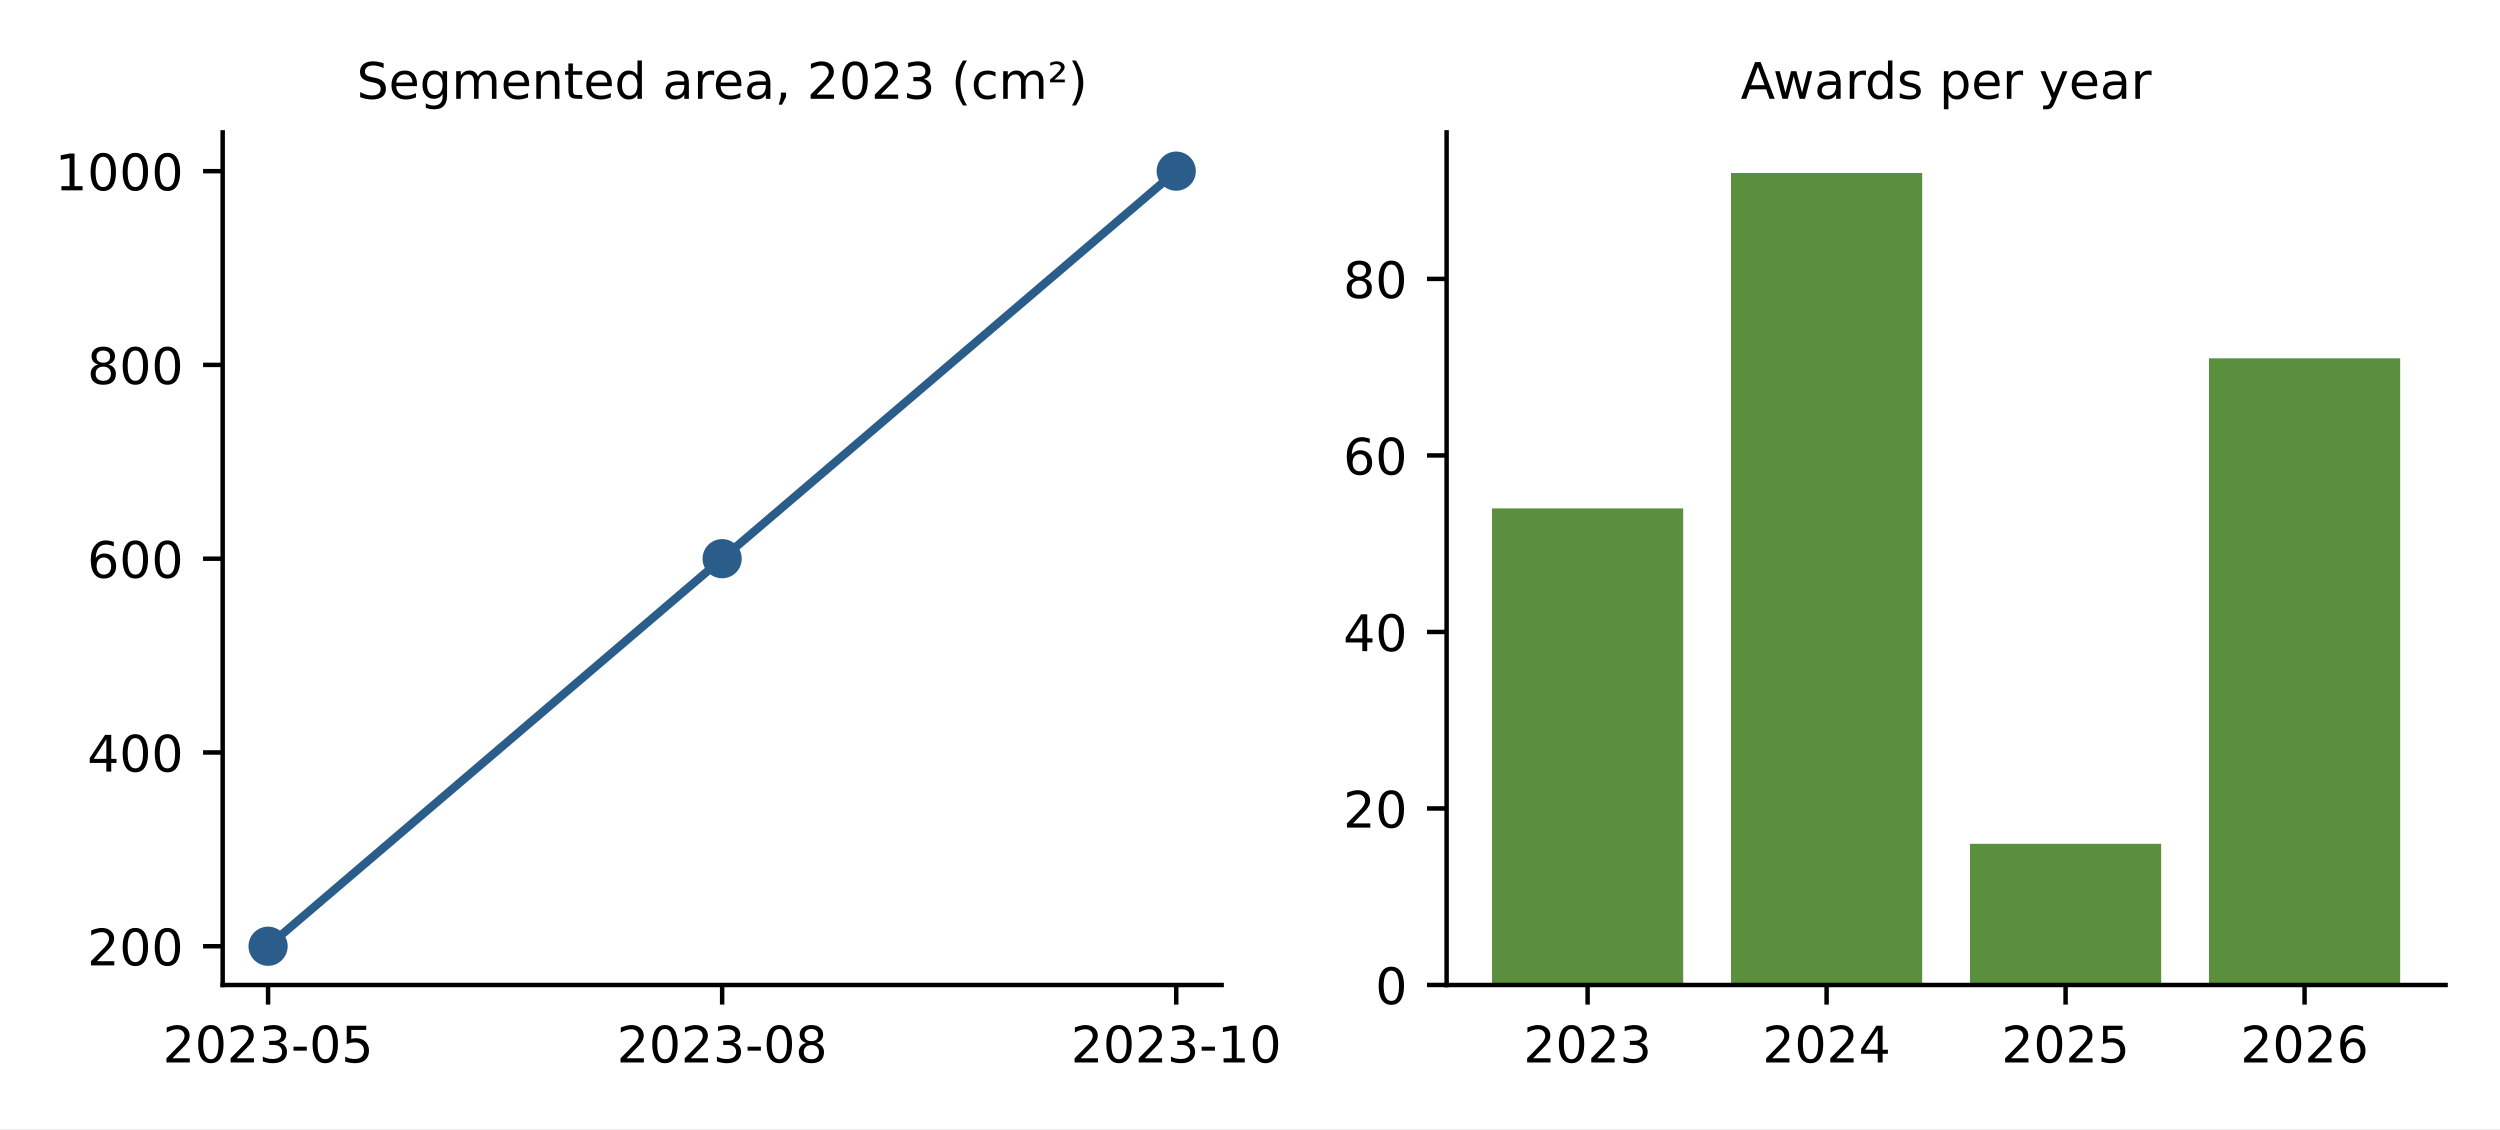
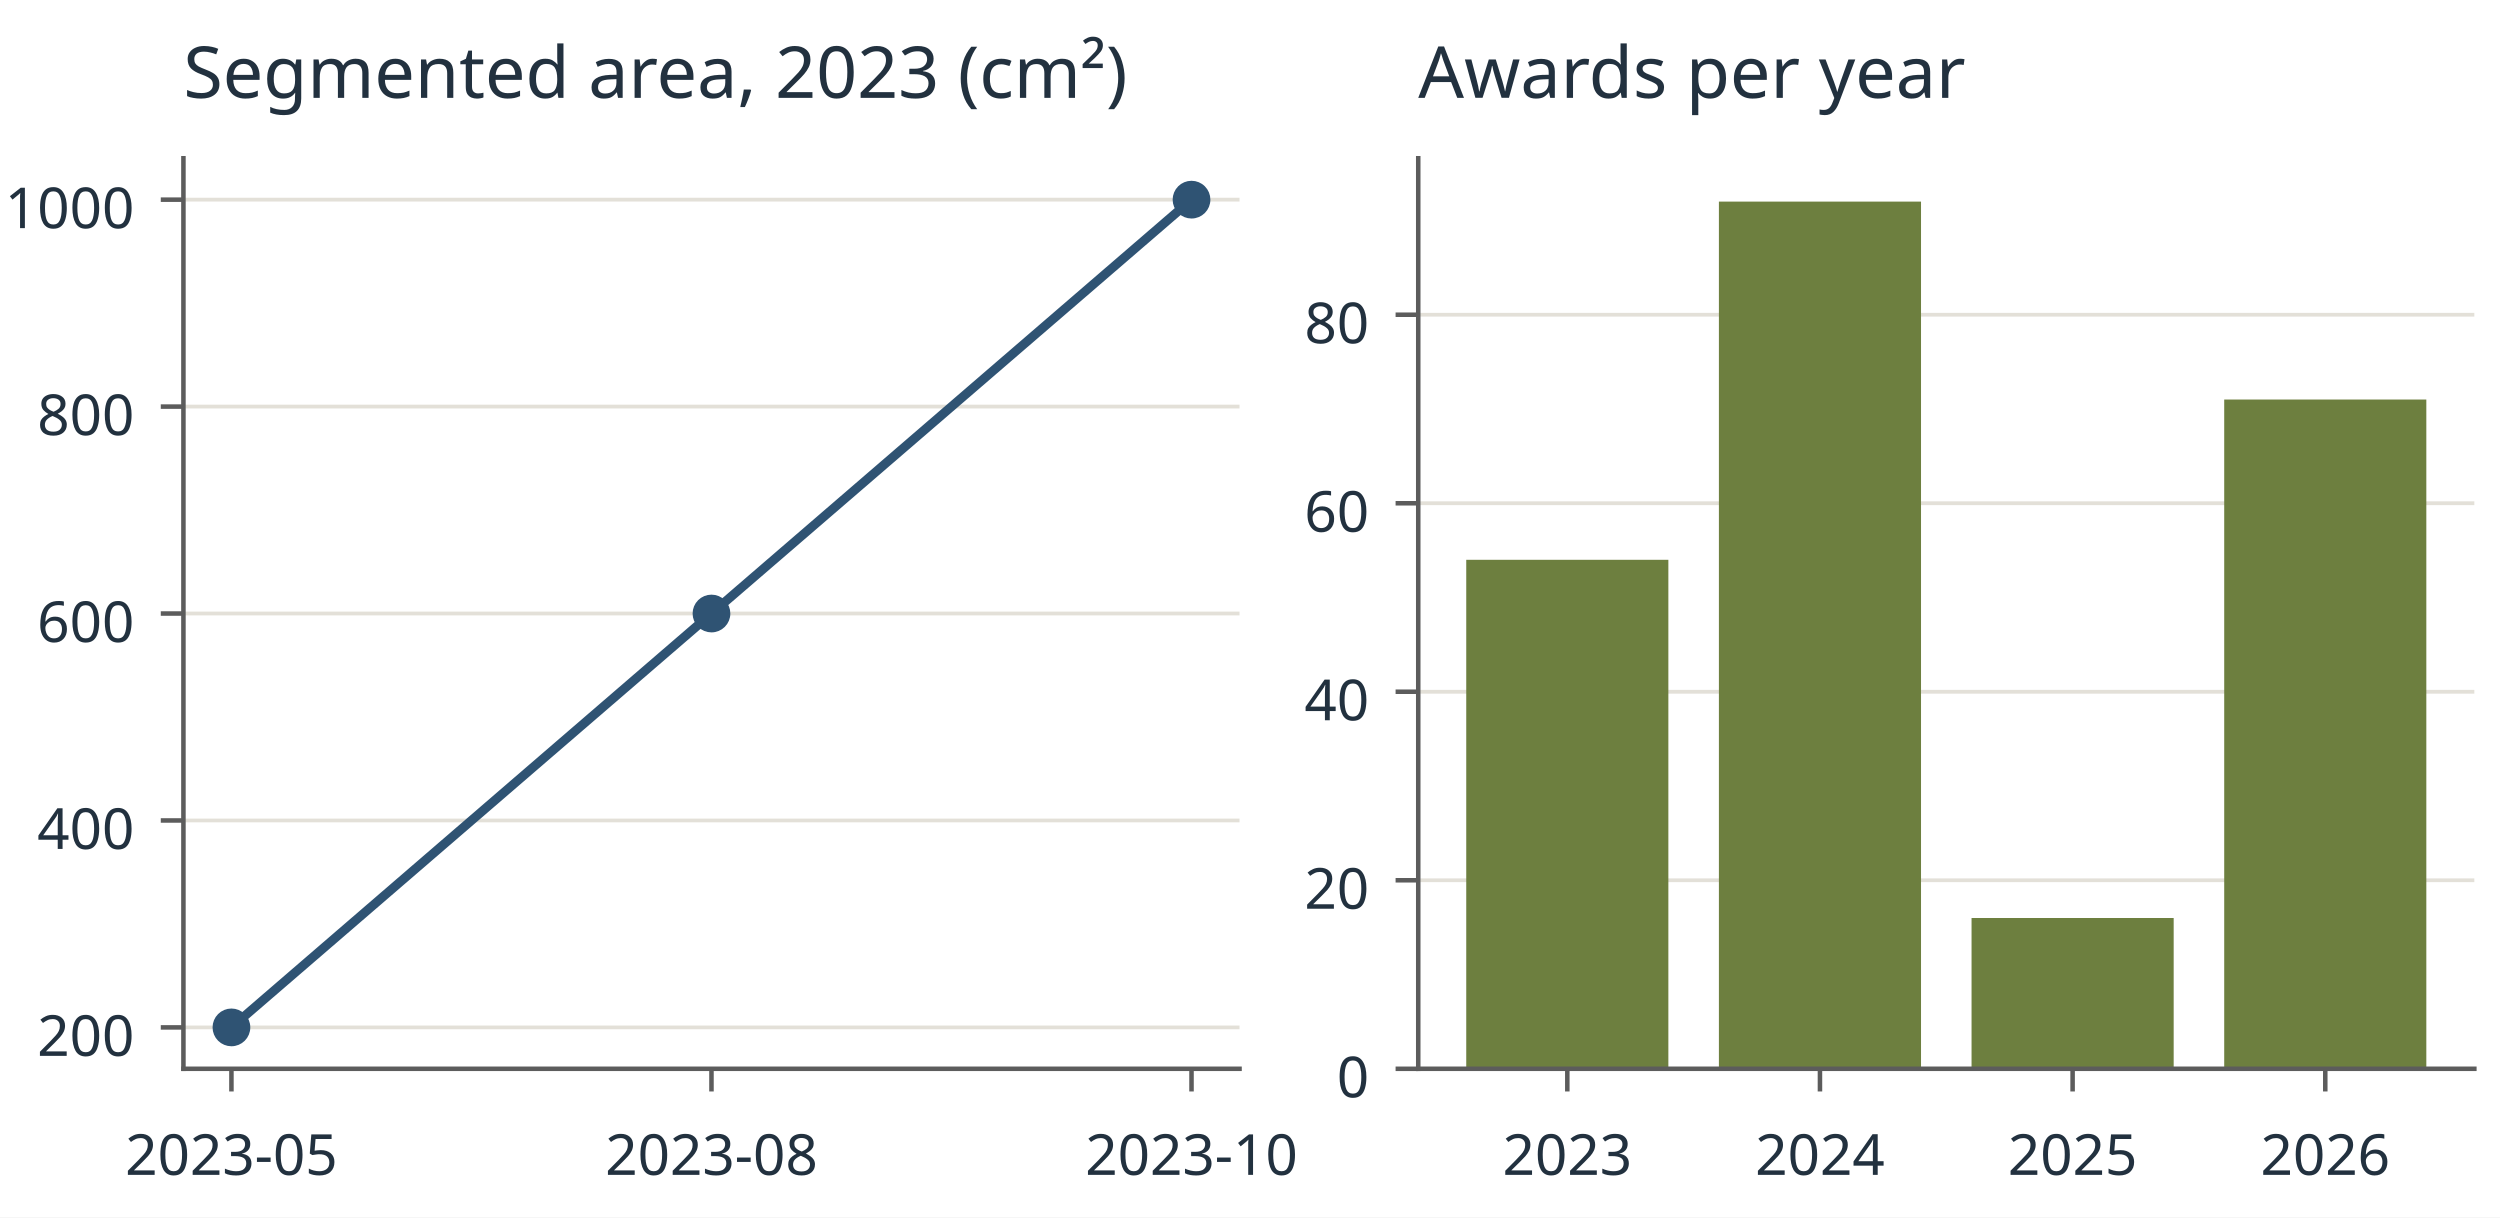
- <svg xmlns="http://www.w3.org/2000/svg" xmlns:xlink="http://www.w3.org/1999/xlink" width="446.4pt" height="201.6pt" viewBox="0 0 446.4 201.6" version="1.1">
+ <svg xmlns="http://www.w3.org/2000/svg" xmlns:xlink="http://www.w3.org/1999/xlink" width="331.2pt" height="161.28pt" viewBox="0 0 331.2 161.28" version="1.1">
  <defs>
    <style type="text/css">*{stroke-linejoin: round; stroke-linecap: butt}</style>
  </defs>
  <g id="figure_1">
    <g id="patch_1">
-       <path d="M 0 201.6  L 446.4 201.6  L 446.4 0  L 0 0  z " style="fill: #ffffff" />
+       <path d="M 0 161.28  L 331.2 161.28  L 331.2 0  L 0 0  z " style="fill: #ffffff" />
    </g>
    <g id="axes_1">
      <g id="patch_2">
-         <path d="M 39.76 175.88  L 218.134 175.88  L 218.134 23.64  L 39.76 23.64  z " style="fill: #ffffff" />
+         <path d="M 24.3 141.593  L 164.212 141.593  L 164.212 20.966  L 24.3 20.966  z " style="fill: #ffffff" />
      </g>
      <g id="matplotlib.axis_1">
        <g id="xtick_1">
          <g id="line2d_1">
            <defs>
-               <path id="m2e1d62ba96" d="M 0 0  L 0 3.5  " style="stroke: #000000; stroke-width: 0.8" />
+               <path id="m058457cc3d" d="M 0 0  L 0 3  " style="stroke: #5c5c5c; stroke-width: 0.6" />
            </defs>
            <g>
-               <use xlink:href="#m2e1d62ba96" x="47.868" y="175.88" style="stroke: #000000; stroke-width: 0.8" />
+               <use xlink:href="#m058457cc3d" x="30.66" y="141.593" style="fill: #5c5c5c; stroke: #5c5c5c; stroke-width: 0.6" />
            </g>
          </g>
          <g id="text_1">
-             <text style="font-size: 9px; font-family: 'DejaVu Sans'; text-anchor: middle" x="47.868" y="189.718" transform="rotate(-0 47.86791 189.7179)">2023-05</text>
+             <text style="font-size: 7.5px; font-family: 'EB Garamond'; text-anchor: middle; fill: #22313f" x="30.66" y="155.645" transform="rotate(-0 30.65962 155.645)">2023-05</text>
          </g>
        </g>
        <g id="xtick_2">
          <g id="line2d_2">
            <g>
-               <use xlink:href="#m2e1d62ba96" x="128.947" y="175.88" style="stroke: #000000; stroke-width: 0.8" />
+               <use xlink:href="#m058457cc3d" x="94.256" y="141.593" style="fill: #5c5c5c; stroke: #5c5c5c; stroke-width: 0.6" />
            </g>
          </g>
          <g id="text_2">
-             <text style="font-size: 9px; font-family: 'DejaVu Sans'; text-anchor: middle" x="128.947" y="189.718" transform="rotate(-0 128.947 189.7179)">2023-08</text>
+             <text style="font-size: 7.5px; font-family: 'EB Garamond'; text-anchor: middle; fill: #22313f" x="94.256" y="155.645" transform="rotate(-0 94.25583 155.645)">2023-08</text>
          </g>
        </g>
        <g id="xtick_3">
          <g id="line2d_3">
            <g>
-               <use xlink:href="#m2e1d62ba96" x="210.026" y="175.88" style="stroke: #000000; stroke-width: 0.8" />
+               <use xlink:href="#m058457cc3d" x="157.852" y="141.593" style="fill: #5c5c5c; stroke: #5c5c5c; stroke-width: 0.6" />
            </g>
          </g>
          <g id="text_3">
-             <text style="font-size: 9px; font-family: 'DejaVu Sans'; text-anchor: middle" x="210.026" y="189.718" transform="rotate(-0 210.0261 189.7179)">2023-10</text>
+             <text style="font-size: 7.5px; font-family: 'EB Garamond'; text-anchor: middle; fill: #22313f" x="157.852" y="155.645" transform="rotate(-0 157.852 155.645)">2023-10</text>
          </g>
        </g>
      </g>
      <g id="matplotlib.axis_2">
        <g id="ytick_1">
          <g id="line2d_4">
+             <path d="M 24.3 136.109  L 164.212 136.109  " clip-path="url(#pd8f9cc98e7)" style="fill: none; stroke: #e3e0d8; stroke-width: 0.5; stroke-linecap: square" />
+           </g>
+           <g id="line2d_5">
            <defs>
-               <path id="m1922b13f4f" d="M 0 0  L -3.5 0  " style="stroke: #000000; stroke-width: 0.8" />
+               <path id="mc1b329502d" d="M 0 0  L -3 0  " style="stroke: #5c5c5c; stroke-width: 0.6" />
            </defs>
            <g>
-               <use xlink:href="#m1922b13f4f" x="39.76" y="168.96" style="stroke: #000000; stroke-width: 0.8" />
+               <use xlink:href="#mc1b329502d" x="24.3" y="136.109" style="fill: #5c5c5c; stroke: #5c5c5c; stroke-width: 0.6" />
            </g>
          </g>
          <g id="text_4">
-             <text style="font-size: 9px; font-family: 'DejaVu Sans'; text-anchor: end" x="32.76" y="172.379" transform="rotate(-0 32.76 172.3789)">200</text>
+             <text style="font-size: 7.5px; font-family: 'EB Garamond'; text-anchor: end; fill: #22313f" x="17.8" y="139.886" transform="rotate(-0 17.8 139.8858)">200</text>
          </g>
        </g>
        <g id="ytick_2">
-           <g id="line2d_5">
-             <g>
-               <use xlink:href="#m1922b13f4f" x="39.76" y="134.36" style="stroke: #000000; stroke-width: 0.8" />
+           <g id="line2d_6">
+             <path d="M 24.3 108.695  L 164.212 108.695  " clip-path="url(#pd8f9cc98e7)" style="fill: none; stroke: #e3e0d8; stroke-width: 0.5; stroke-linecap: square" />
+           </g>
+           <g id="line2d_7">
+             <g>
+               <use xlink:href="#mc1b329502d" x="24.3" y="108.695" style="fill: #5c5c5c; stroke: #5c5c5c; stroke-width: 0.6" />
            </g>
          </g>
          <g id="text_5">
-             <text style="font-size: 9px; font-family: 'DejaVu Sans'; text-anchor: end" x="32.76" y="137.779" transform="rotate(-0 32.76 137.7789)">400</text>
+             <text style="font-size: 7.5px; font-family: 'EB Garamond'; text-anchor: end; fill: #22313f" x="17.8" y="112.471" transform="rotate(-0 17.8 112.4707)">400</text>
          </g>
        </g>
        <g id="ytick_3">
-           <g id="line2d_6">
-             <g>
-               <use xlink:href="#m1922b13f4f" x="39.76" y="99.76" style="stroke: #000000; stroke-width: 0.8" />
+           <g id="line2d_8">
+             <path d="M 24.3 81.279  L 164.212 81.279  " clip-path="url(#pd8f9cc98e7)" style="fill: none; stroke: #e3e0d8; stroke-width: 0.5; stroke-linecap: square" />
+           </g>
+           <g id="line2d_9">
+             <g>
+               <use xlink:href="#mc1b329502d" x="24.3" y="81.279" style="fill: #5c5c5c; stroke: #5c5c5c; stroke-width: 0.6" />
            </g>
          </g>
          <g id="text_6">
-             <text style="font-size: 9px; font-family: 'DejaVu Sans'; text-anchor: end" x="32.76" y="103.179" transform="rotate(-0 32.76 103.1789)">600</text>
+             <text style="font-size: 7.5px; font-family: 'EB Garamond'; text-anchor: end; fill: #22313f" x="17.8" y="85.056" transform="rotate(-0 17.8 85.05575)">600</text>
          </g>
        </g>
        <g id="ytick_4">
-           <g id="line2d_7">
-             <g>
-               <use xlink:href="#m1922b13f4f" x="39.76" y="65.16" style="stroke: #000000; stroke-width: 0.8" />
+           <g id="line2d_10">
+             <path d="M 24.3 53.864  L 164.212 53.864  " clip-path="url(#pd8f9cc98e7)" style="fill: none; stroke: #e3e0d8; stroke-width: 0.5; stroke-linecap: square" />
+           </g>
+           <g id="line2d_11">
+             <g>
+               <use xlink:href="#mc1b329502d" x="24.3" y="53.864" style="fill: #5c5c5c; stroke: #5c5c5c; stroke-width: 0.6" />
            </g>
          </g>
          <g id="text_7">
-             <text style="font-size: 9px; font-family: 'DejaVu Sans'; text-anchor: end" x="32.76" y="68.579" transform="rotate(-0 32.76 68.57895)">800</text>
+             <text style="font-size: 7.5px; font-family: 'EB Garamond'; text-anchor: end; fill: #22313f" x="17.8" y="57.641" transform="rotate(-0 17.8 57.64075)">800</text>
          </g>
        </g>
        <g id="ytick_5">
-           <g id="line2d_8">
-             <g>
-               <use xlink:href="#m1922b13f4f" x="39.76" y="30.56" style="stroke: #000000; stroke-width: 0.8" />
+           <g id="line2d_12">
+             <path d="M 24.3 26.45  L 164.212 26.45  " clip-path="url(#pd8f9cc98e7)" style="fill: none; stroke: #e3e0d8; stroke-width: 0.5; stroke-linecap: square" />
+           </g>
+           <g id="line2d_13">
+             <g>
+               <use xlink:href="#mc1b329502d" x="24.3" y="26.45" style="fill: #5c5c5c; stroke: #5c5c5c; stroke-width: 0.6" />
            </g>
          </g>
          <g id="text_8">
-             <text style="font-size: 9px; font-family: 'DejaVu Sans'; text-anchor: end" x="32.76" y="33.979" transform="rotate(-0 32.76 33.97895)">1000</text>
-           </g>
-         </g>
-       </g>
-       <g id="line2d_9">
-         <path d="M 47.868 168.96  L 128.947 99.76  L 210.026 30.56  " clip-path="url(#pec891bc292)" style="fill: none; stroke: #2b5d8a; stroke-width: 1.5; stroke-linecap: square" />
+             <text style="font-size: 7.5px; font-family: 'EB Garamond'; text-anchor: end; fill: #22313f" x="17.8" y="30.226" transform="rotate(-0 17.8 30.22575)">1000</text>
+           </g>
+         </g>
+       </g>
+       <g id="line2d_14">
+         <path d="M 30.66 136.109  L 94.256 81.279  L 157.852 26.45  " clip-path="url(#pd8f9cc98e7)" style="fill: none; stroke: #2f5373; stroke-width: 1.2; stroke-linecap: square" />
        <defs>
-           <path id="me392958971" d="M 0 3  C 0.796 3 1.559 2.684 2.121 2.121  C 2.684 1.559 3 0.796 3 0  C 3 -0.796 2.684 -1.559 2.121 -2.121  C 1.559 -2.684 0.796 -3 0 -3  C -0.796 -3 -1.559 -2.684 -2.121 -2.121  C -2.684 -1.559 -3 -0.796 -3 0  C -3 0.796 -2.684 1.559 -2.121 2.121  C -1.559 2.684 -0.796 3 0 3  z " style="stroke: #2b5d8a" />
+           <path id="mb1e7e24896" d="M 0 2  C 0.53 2 1.039 1.789 1.414 1.414  C 1.789 1.039 2 0.53 2 0  C 2 -0.53 1.789 -1.039 1.414 -1.414  C 1.039 -1.789 0.53 -2 0 -2  C -0.53 -2 -1.039 -1.789 -1.414 -1.414  C -1.789 -1.039 -2 -0.53 -2 0  C -2 0.53 -1.789 1.039 -1.414 1.414  C -1.039 1.789 -0.53 2 0 2  z " style="stroke: #2f5373" />
        </defs>
-         <g clip-path="url(#pec891bc292)">
-           <use xlink:href="#me392958971" x="47.868" y="168.96" style="fill: #2b5d8a; stroke: #2b5d8a" />
-           <use xlink:href="#me392958971" x="128.947" y="99.76" style="fill: #2b5d8a; stroke: #2b5d8a" />
-           <use xlink:href="#me392958971" x="210.026" y="30.56" style="fill: #2b5d8a; stroke: #2b5d8a" />
+         <g clip-path="url(#pd8f9cc98e7)">
+           <use xlink:href="#mb1e7e24896" x="30.66" y="136.109" style="fill: #2f5373; stroke: #2f5373" />
+           <use xlink:href="#mb1e7e24896" x="94.256" y="81.279" style="fill: #2f5373; stroke: #2f5373" />
+           <use xlink:href="#mb1e7e24896" x="157.852" y="26.45" style="fill: #2f5373; stroke: #2f5373" />
        </g>
      </g>
      <g id="patch_3">
-         <path d="M 39.76 175.88  L 39.76 23.64  " style="fill: none; stroke: #000000; stroke-width: 0.8; stroke-linejoin: miter; stroke-linecap: square" />
+         <path d="M 24.3 141.593  L 24.3 20.966  " style="fill: none; stroke: #5c5c5c; stroke-width: 0.6; stroke-linejoin: miter; stroke-linecap: square" />
      </g>
      <g id="patch_4">
-         <path d="M 39.76 175.88  L 218.134 175.88  " style="fill: none; stroke: #000000; stroke-width: 0.8; stroke-linejoin: miter; stroke-linecap: square" />
+         <path d="M 24.3 141.593  L 164.212 141.593  " style="fill: none; stroke: #5c5c5c; stroke-width: 0.6; stroke-linejoin: miter; stroke-linecap: square" />
      </g>
      <g id="text_9">
-         <text style="font-size: 9px; font-family: 'DejaVu Sans'; text-anchor: middle" x="128.947" y="17.64" transform="rotate(-0 128.947 17.64)">Segmented area, 2023 (cm²)</text>
+         <text style="font-size: 9.5px; font-family: 'EB Garamond'; text-anchor: start; fill: #22313f" x="24.3" y="12.966" transform="rotate(-0 24.3 12.9665)">Segmented area, 2023 (cm²)</text>
      </g>
    </g>
    <g id="axes_2">
      <g id="patch_5">
-         <path d="M 258.306 175.88  L 436.68 175.88  L 436.68 23.64  L 258.306 23.64  z " style="fill: #ffffff" />
-       </g>
-       <g id="patch_6">
-         <path d="M 266.414 175.88  L 300.552 175.88  L 300.552 90.777  L 266.414 90.777  z " clip-path="url(#p58b8777667)" style="fill: #5a8f3d" />
-       </g>
-       <g id="patch_7">
-         <path d="M 309.087 175.88  L 343.226 175.88  L 343.226 30.89  L 309.087 30.89  z " clip-path="url(#p58b8777667)" style="fill: #5a8f3d" />
-       </g>
-       <g id="patch_8">
-         <path d="M 351.76 175.88  L 385.899 175.88  L 385.899 150.664  L 351.76 150.664  z " clip-path="url(#p58b8777667)" style="fill: #5a8f3d" />
-       </g>
-       <g id="patch_9">
-         <path d="M 394.434 175.88  L 428.572 175.88  L 428.572 63.985  L 394.434 63.985  z " clip-path="url(#p58b8777667)" style="fill: #5a8f3d" />
+         <path d="M 187.888 141.593  L 327.8 141.593  L 327.8 20.966  L 187.888 20.966  z " style="fill: #ffffff" />
      </g>
      <g id="matplotlib.axis_3">
        <g id="xtick_4">
-           <g id="line2d_10">
-             <g>
-               <use xlink:href="#m2e1d62ba96" x="283.483" y="175.88" style="stroke: #000000; stroke-width: 0.8" />
+           <g id="line2d_15">
+             <g>
+               <use xlink:href="#m058457cc3d" x="207.637" y="141.593" style="fill: #5c5c5c; stroke: #5c5c5c; stroke-width: 0.6" />
            </g>
          </g>
          <g id="text_10">
-             <text style="font-size: 9px; font-family: 'DejaVu Sans'; text-anchor: middle" x="283.483" y="189.718" transform="rotate(-0 283.4832 189.7179)">2023</text>
+             <text style="font-size: 7.5px; font-family: 'EB Garamond'; text-anchor: middle; fill: #22313f" x="207.637" y="155.645" transform="rotate(-0 207.6366 155.645)">2023</text>
          </g>
        </g>
        <g id="xtick_5">
-           <g id="line2d_11">
-             <g>
-               <use xlink:href="#m2e1d62ba96" x="326.156" y="175.88" style="stroke: #000000; stroke-width: 0.8" />
+           <g id="line2d_16">
+             <g>
+               <use xlink:href="#m058457cc3d" x="241.108" y="141.593" style="fill: #5c5c5c; stroke: #5c5c5c; stroke-width: 0.6" />
            </g>
          </g>
          <g id="text_11">
-             <text style="font-size: 9px; font-family: 'DejaVu Sans'; text-anchor: middle" x="326.156" y="189.718" transform="rotate(-0 326.1564 189.7179)">2024</text>
+             <text style="font-size: 7.5px; font-family: 'EB Garamond'; text-anchor: middle; fill: #22313f" x="241.108" y="155.645" transform="rotate(-0 241.1083 155.645)">2024</text>
          </g>
        </g>
        <g id="xtick_6">
-           <g id="line2d_12">
-             <g>
-               <use xlink:href="#m2e1d62ba96" x="368.83" y="175.88" style="stroke: #000000; stroke-width: 0.8" />
+           <g id="line2d_17">
+             <g>
+               <use xlink:href="#m058457cc3d" x="274.58" y="141.593" style="fill: #5c5c5c; stroke: #5c5c5c; stroke-width: 0.6" />
            </g>
          </g>
          <g id="text_12">
-             <text style="font-size: 9px; font-family: 'DejaVu Sans'; text-anchor: middle" x="368.83" y="189.718" transform="rotate(-0 368.8296 189.7179)">2025</text>
+             <text style="font-size: 7.5px; font-family: 'EB Garamond'; text-anchor: middle; fill: #22313f" x="274.58" y="155.645" transform="rotate(-0 274.58 155.645)">2025</text>
          </g>
        </g>
        <g id="xtick_7">
-           <g id="line2d_13">
-             <g>
-               <use xlink:href="#m2e1d62ba96" x="411.503" y="175.88" style="stroke: #000000; stroke-width: 0.8" />
+           <g id="line2d_18">
+             <g>
+               <use xlink:href="#m058457cc3d" x="308.052" y="141.593" style="fill: #5c5c5c; stroke: #5c5c5c; stroke-width: 0.6" />
            </g>
          </g>
          <g id="text_13">
-             <text style="font-size: 9px; font-family: 'DejaVu Sans'; text-anchor: middle" x="411.503" y="189.718" transform="rotate(-0 411.5028 189.7179)">2026</text>
+             <text style="font-size: 7.5px; font-family: 'EB Garamond'; text-anchor: middle; fill: #22313f" x="308.052" y="155.645" transform="rotate(-0 308.0517 155.645)">2026</text>
          </g>
        </g>
      </g>
      <g id="matplotlib.axis_4">
        <g id="ytick_6">
-           <g id="line2d_14">
-             <g>
-               <use xlink:href="#m1922b13f4f" x="258.306" y="175.88" style="stroke: #000000; stroke-width: 0.8" />
+           <g id="line2d_19">
+             <path d="M 187.888 141.593  L 327.8 141.593  " clip-path="url(#p08883e79dc)" style="fill: none; stroke: #e3e0d8; stroke-width: 0.5; stroke-linecap: square" />
+           </g>
+           <g id="line2d_20">
+             <g>
+               <use xlink:href="#mc1b329502d" x="187.888" y="141.593" style="fill: #5c5c5c; stroke: #5c5c5c; stroke-width: 0.6" />
            </g>
          </g>
          <g id="text_14">
-             <text style="font-size: 9px; font-family: 'DejaVu Sans'; text-anchor: end" x="251.306" y="179.299" transform="rotate(-0 251.306 179.2989)">0</text>
+             <text style="font-size: 7.5px; font-family: 'EB Garamond'; text-anchor: end; fill: #22313f" x="181.388" y="145.369" transform="rotate(-0 181.3883 145.3688)">0</text>
          </g>
        </g>
        <g id="ytick_7">
-           <g id="line2d_15">
-             <g>
-               <use xlink:href="#m1922b13f4f" x="258.306" y="144.36" style="stroke: #000000; stroke-width: 0.8" />
+           <g id="line2d_21">
+             <path d="M 187.888 116.618  L 327.8 116.618  " clip-path="url(#p08883e79dc)" style="fill: none; stroke: #e3e0d8; stroke-width: 0.5; stroke-linecap: square" />
+           </g>
+           <g id="line2d_22">
+             <g>
+               <use xlink:href="#mc1b329502d" x="187.888" y="116.618" style="fill: #5c5c5c; stroke: #5c5c5c; stroke-width: 0.6" />
            </g>
          </g>
          <g id="text_15">
-             <text style="font-size: 9px; font-family: 'DejaVu Sans'; text-anchor: end" x="251.306" y="147.779" transform="rotate(-0 251.306 147.7793)">20</text>
+             <text style="font-size: 7.5px; font-family: 'EB Garamond'; text-anchor: end; fill: #22313f" x="181.388" y="120.394" transform="rotate(-0 181.3883 120.3944)">20</text>
          </g>
        </g>
        <g id="ytick_8">
-           <g id="line2d_16">
-             <g>
-               <use xlink:href="#m1922b13f4f" x="258.306" y="112.841" style="stroke: #000000; stroke-width: 0.8" />
+           <g id="line2d_23">
+             <path d="M 187.888 91.644  L 327.8 91.644  " clip-path="url(#p08883e79dc)" style="fill: none; stroke: #e3e0d8; stroke-width: 0.5; stroke-linecap: square" />
+           </g>
+           <g id="line2d_24">
+             <g>
+               <use xlink:href="#mc1b329502d" x="187.888" y="91.644" style="fill: #5c5c5c; stroke: #5c5c5c; stroke-width: 0.6" />
            </g>
          </g>
          <g id="text_16">
-             <text style="font-size: 9px; font-family: 'DejaVu Sans'; text-anchor: end" x="251.306" y="116.26" transform="rotate(-0 251.306 116.2596)">40</text>
+             <text style="font-size: 7.5px; font-family: 'EB Garamond'; text-anchor: end; fill: #22313f" x="181.388" y="95.42" transform="rotate(-0 181.3883 95.4201)">40</text>
          </g>
        </g>
        <g id="ytick_9">
-           <g id="line2d_17">
-             <g>
-               <use xlink:href="#m1922b13f4f" x="258.306" y="81.321" style="stroke: #000000; stroke-width: 0.8" />
+           <g id="line2d_25">
+             <path d="M 187.888 66.67  L 327.8 66.67  " clip-path="url(#p08883e79dc)" style="fill: none; stroke: #e3e0d8; stroke-width: 0.5; stroke-linecap: square" />
+           </g>
+           <g id="line2d_26">
+             <g>
+               <use xlink:href="#mc1b329502d" x="187.888" y="66.67" style="fill: #5c5c5c; stroke: #5c5c5c; stroke-width: 0.6" />
            </g>
          </g>
          <g id="text_17">
-             <text style="font-size: 9px; font-family: 'DejaVu Sans'; text-anchor: end" x="251.306" y="84.74" transform="rotate(-0 251.306 84.73994)">60</text>
+             <text style="font-size: 7.5px; font-family: 'EB Garamond'; text-anchor: end; fill: #22313f" x="181.388" y="70.446" transform="rotate(-0 181.3883 70.44577)">60</text>
          </g>
        </g>
        <g id="ytick_10">
-           <g id="line2d_18">
-             <g>
-               <use xlink:href="#m1922b13f4f" x="258.306" y="49.801" style="stroke: #000000; stroke-width: 0.8" />
+           <g id="line2d_27">
+             <path d="M 187.888 41.695  L 327.8 41.695  " clip-path="url(#p08883e79dc)" style="fill: none; stroke: #e3e0d8; stroke-width: 0.5; stroke-linecap: square" />
+           </g>
+           <g id="line2d_28">
+             <g>
+               <use xlink:href="#mc1b329502d" x="187.888" y="41.695" style="fill: #5c5c5c; stroke: #5c5c5c; stroke-width: 0.6" />
            </g>
          </g>
          <g id="text_18">
-             <text style="font-size: 9px; font-family: 'DejaVu Sans'; text-anchor: end" x="251.306" y="53.22" transform="rotate(-0 251.306 53.22027)">80</text>
-           </g>
-         </g>
+             <text style="font-size: 7.5px; font-family: 'EB Garamond'; text-anchor: end; fill: #22313f" x="181.388" y="45.471" transform="rotate(-0 181.3883 45.47144)">80</text>
+           </g>
+         </g>
+       </g>
+       <g id="patch_6">
+         <path d="M 194.248 141.593  L 221.025 141.593  L 221.025 74.162  L 194.248 74.162  z " clip-path="url(#p08883e79dc)" style="fill: #6d7f3f" />
+       </g>
+       <g id="patch_7">
+         <path d="M 227.72 141.593  L 254.497 141.593  L 254.497 26.711  L 227.72 26.711  z " clip-path="url(#p08883e79dc)" style="fill: #6d7f3f" />
+       </g>
+       <g id="patch_8">
+         <path d="M 261.191 141.593  L 287.969 141.593  L 287.969 121.613  L 261.191 121.613  z " clip-path="url(#p08883e79dc)" style="fill: #6d7f3f" />
+       </g>
+       <g id="patch_9">
+         <path d="M 294.663 141.593  L 321.44 141.593  L 321.44 52.934  L 294.663 52.934  z " clip-path="url(#p08883e79dc)" style="fill: #6d7f3f" />
      </g>
      <g id="patch_10">
-         <path d="M 258.306 175.88  L 258.306 23.64  " style="fill: none; stroke: #000000; stroke-width: 0.8; stroke-linejoin: miter; stroke-linecap: square" />
+         <path d="M 187.888 141.593  L 187.888 20.966  " style="fill: none; stroke: #5c5c5c; stroke-width: 0.6; stroke-linejoin: miter; stroke-linecap: square" />
      </g>
      <g id="patch_11">
-         <path d="M 258.306 175.88  L 436.68 175.88  " style="fill: none; stroke: #000000; stroke-width: 0.8; stroke-linejoin: miter; stroke-linecap: square" />
+         <path d="M 187.888 141.593  L 327.8 141.593  " style="fill: none; stroke: #5c5c5c; stroke-width: 0.6; stroke-linejoin: miter; stroke-linecap: square" />
      </g>
      <g id="text_19">
-         <text style="font-size: 9px; font-family: 'DejaVu Sans'; text-anchor: middle" x="347.493" y="17.64" transform="rotate(-0 347.493 17.64)">Awards per year</text>
+         <text style="font-size: 9.5px; font-family: 'EB Garamond'; text-anchor: start; fill: #22313f" x="187.888" y="12.966" transform="rotate(-0 187.8883 12.9665)">Awards per year</text>
      </g>
    </g>
  </g>
  <defs>
-     <clipPath id="pec891bc292">
-       <rect x="39.76" y="23.64" width="178.374" height="152.24" />
+     <clipPath id="pd8f9cc98e7">
+       <rect x="24.3" y="20.966" width="139.912" height="120.626" />
    </clipPath>
-     <clipPath id="p58b8777667">
-       <rect x="258.306" y="23.64" width="178.374" height="152.24" />
+     <clipPath id="p08883e79dc">
+       <rect x="187.888" y="20.966" width="139.912" height="120.626" />
    </clipPath>
  </defs>
</svg>
